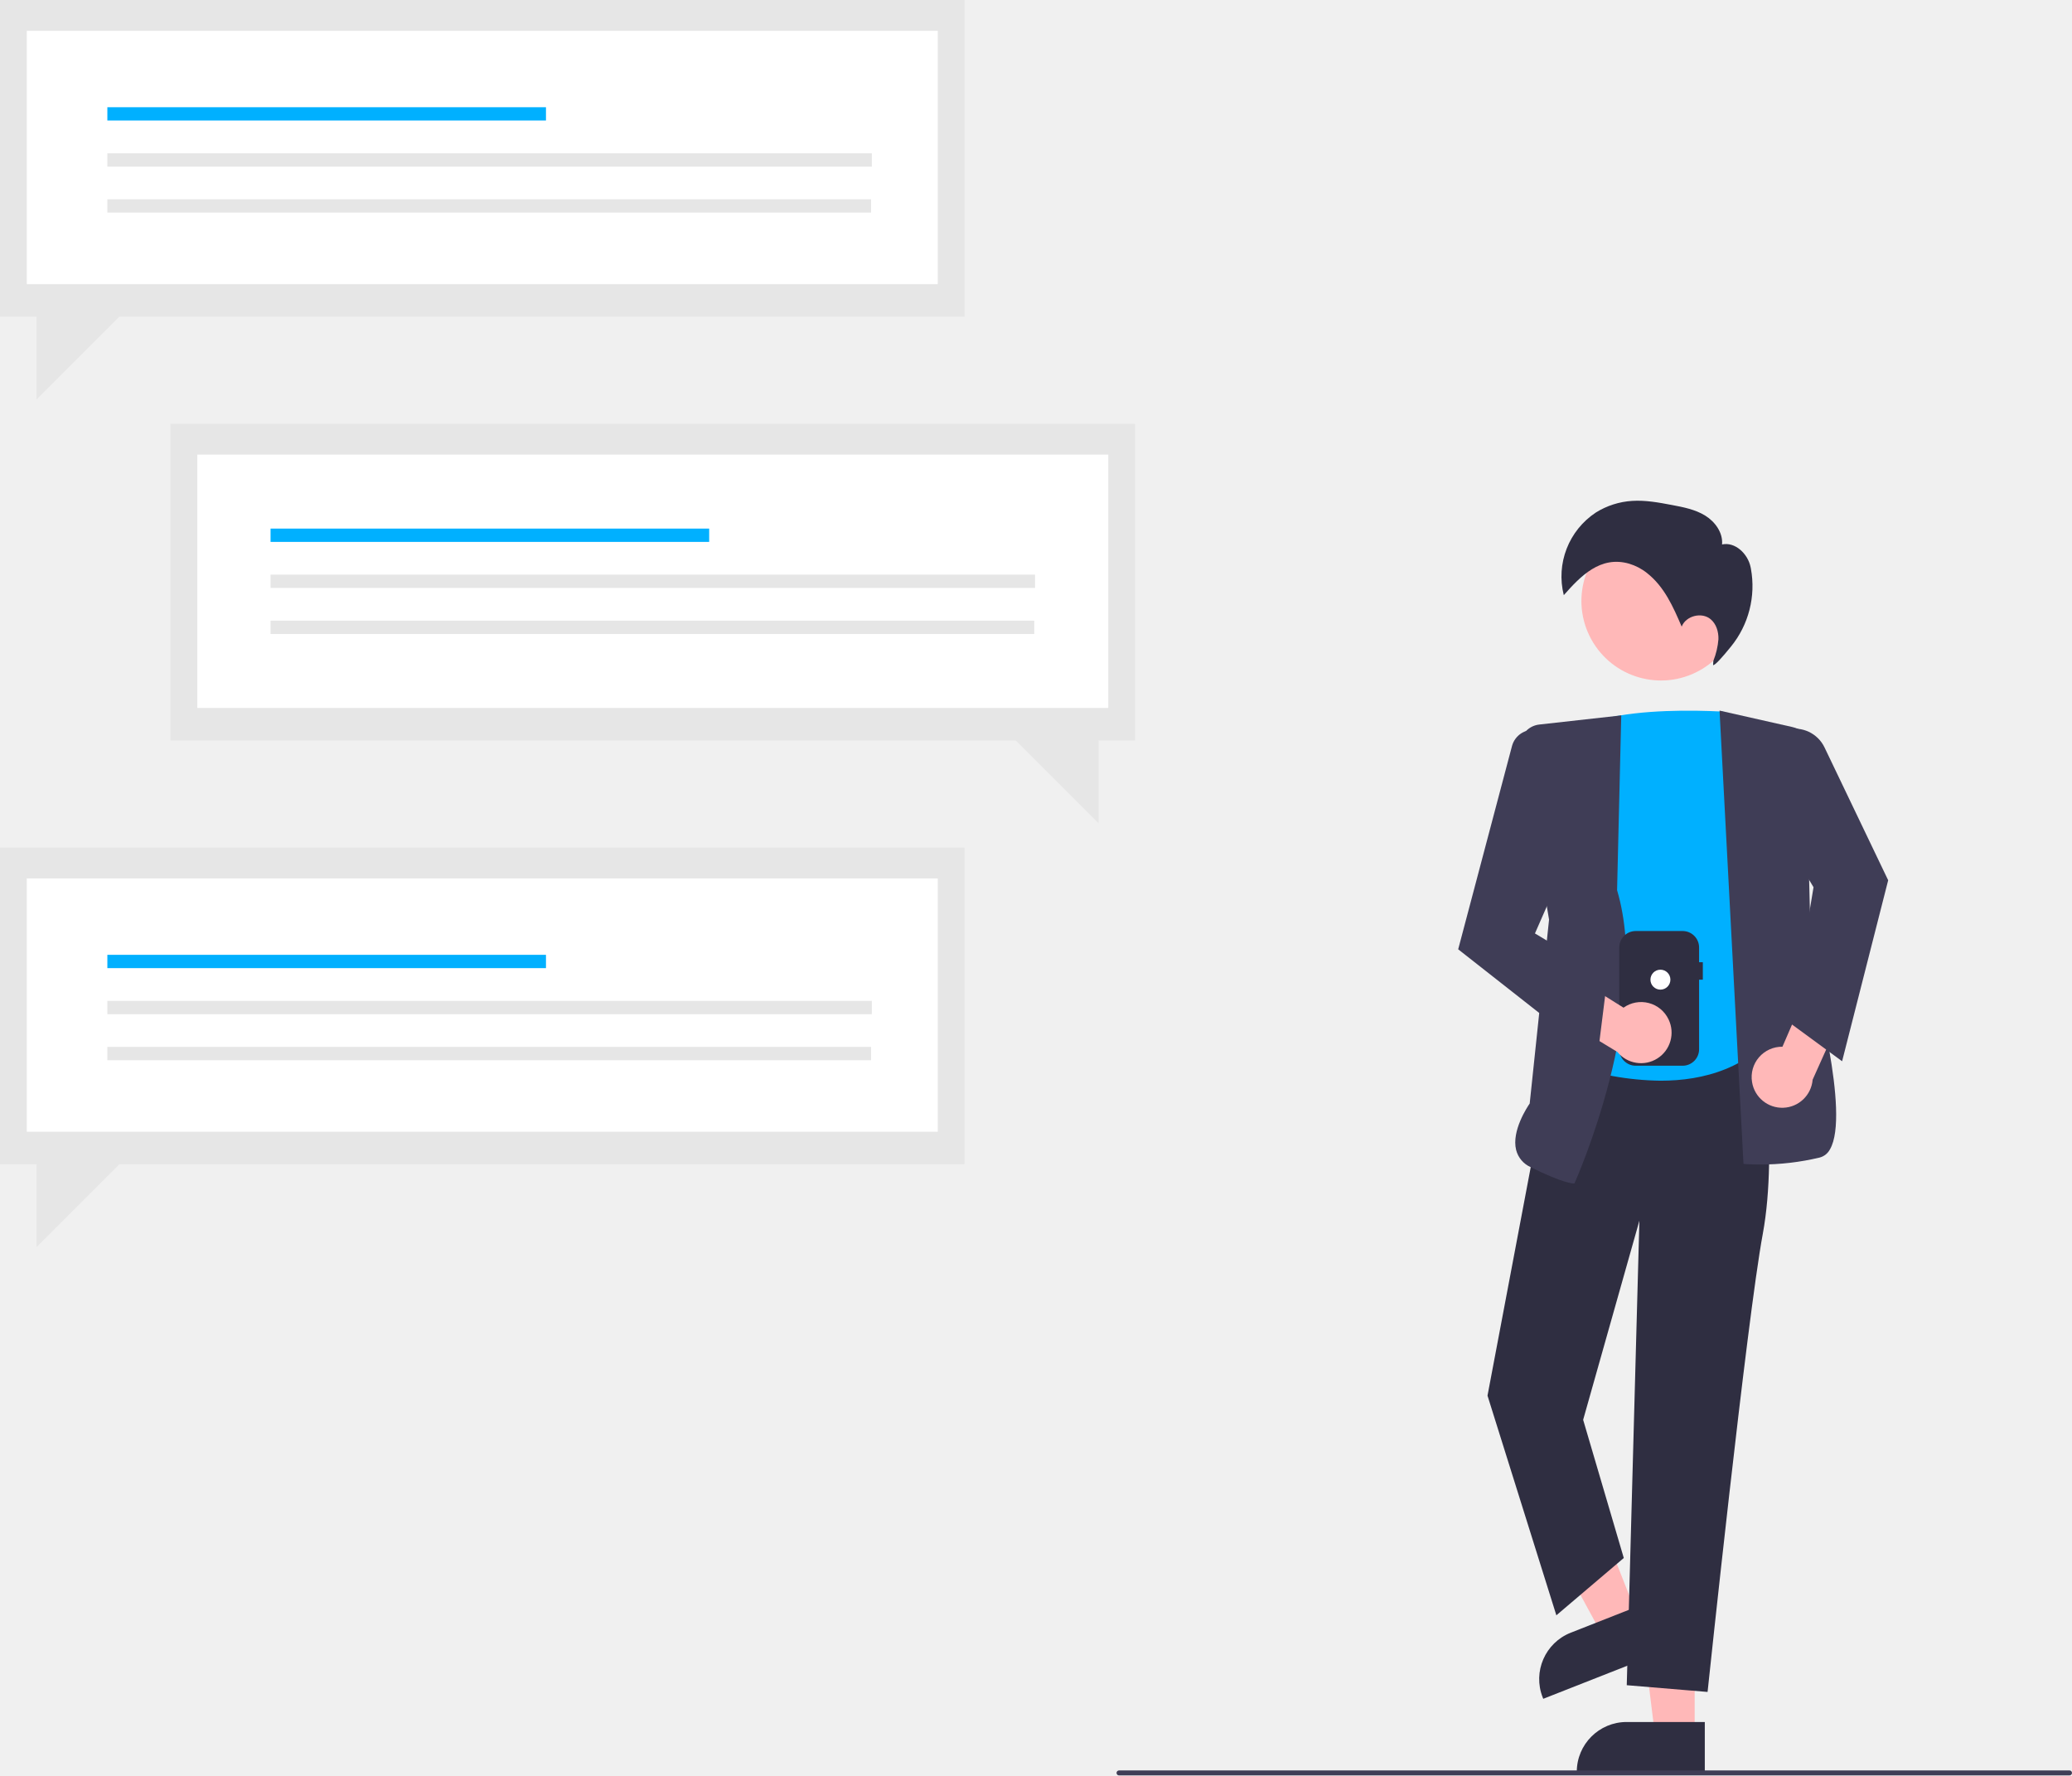
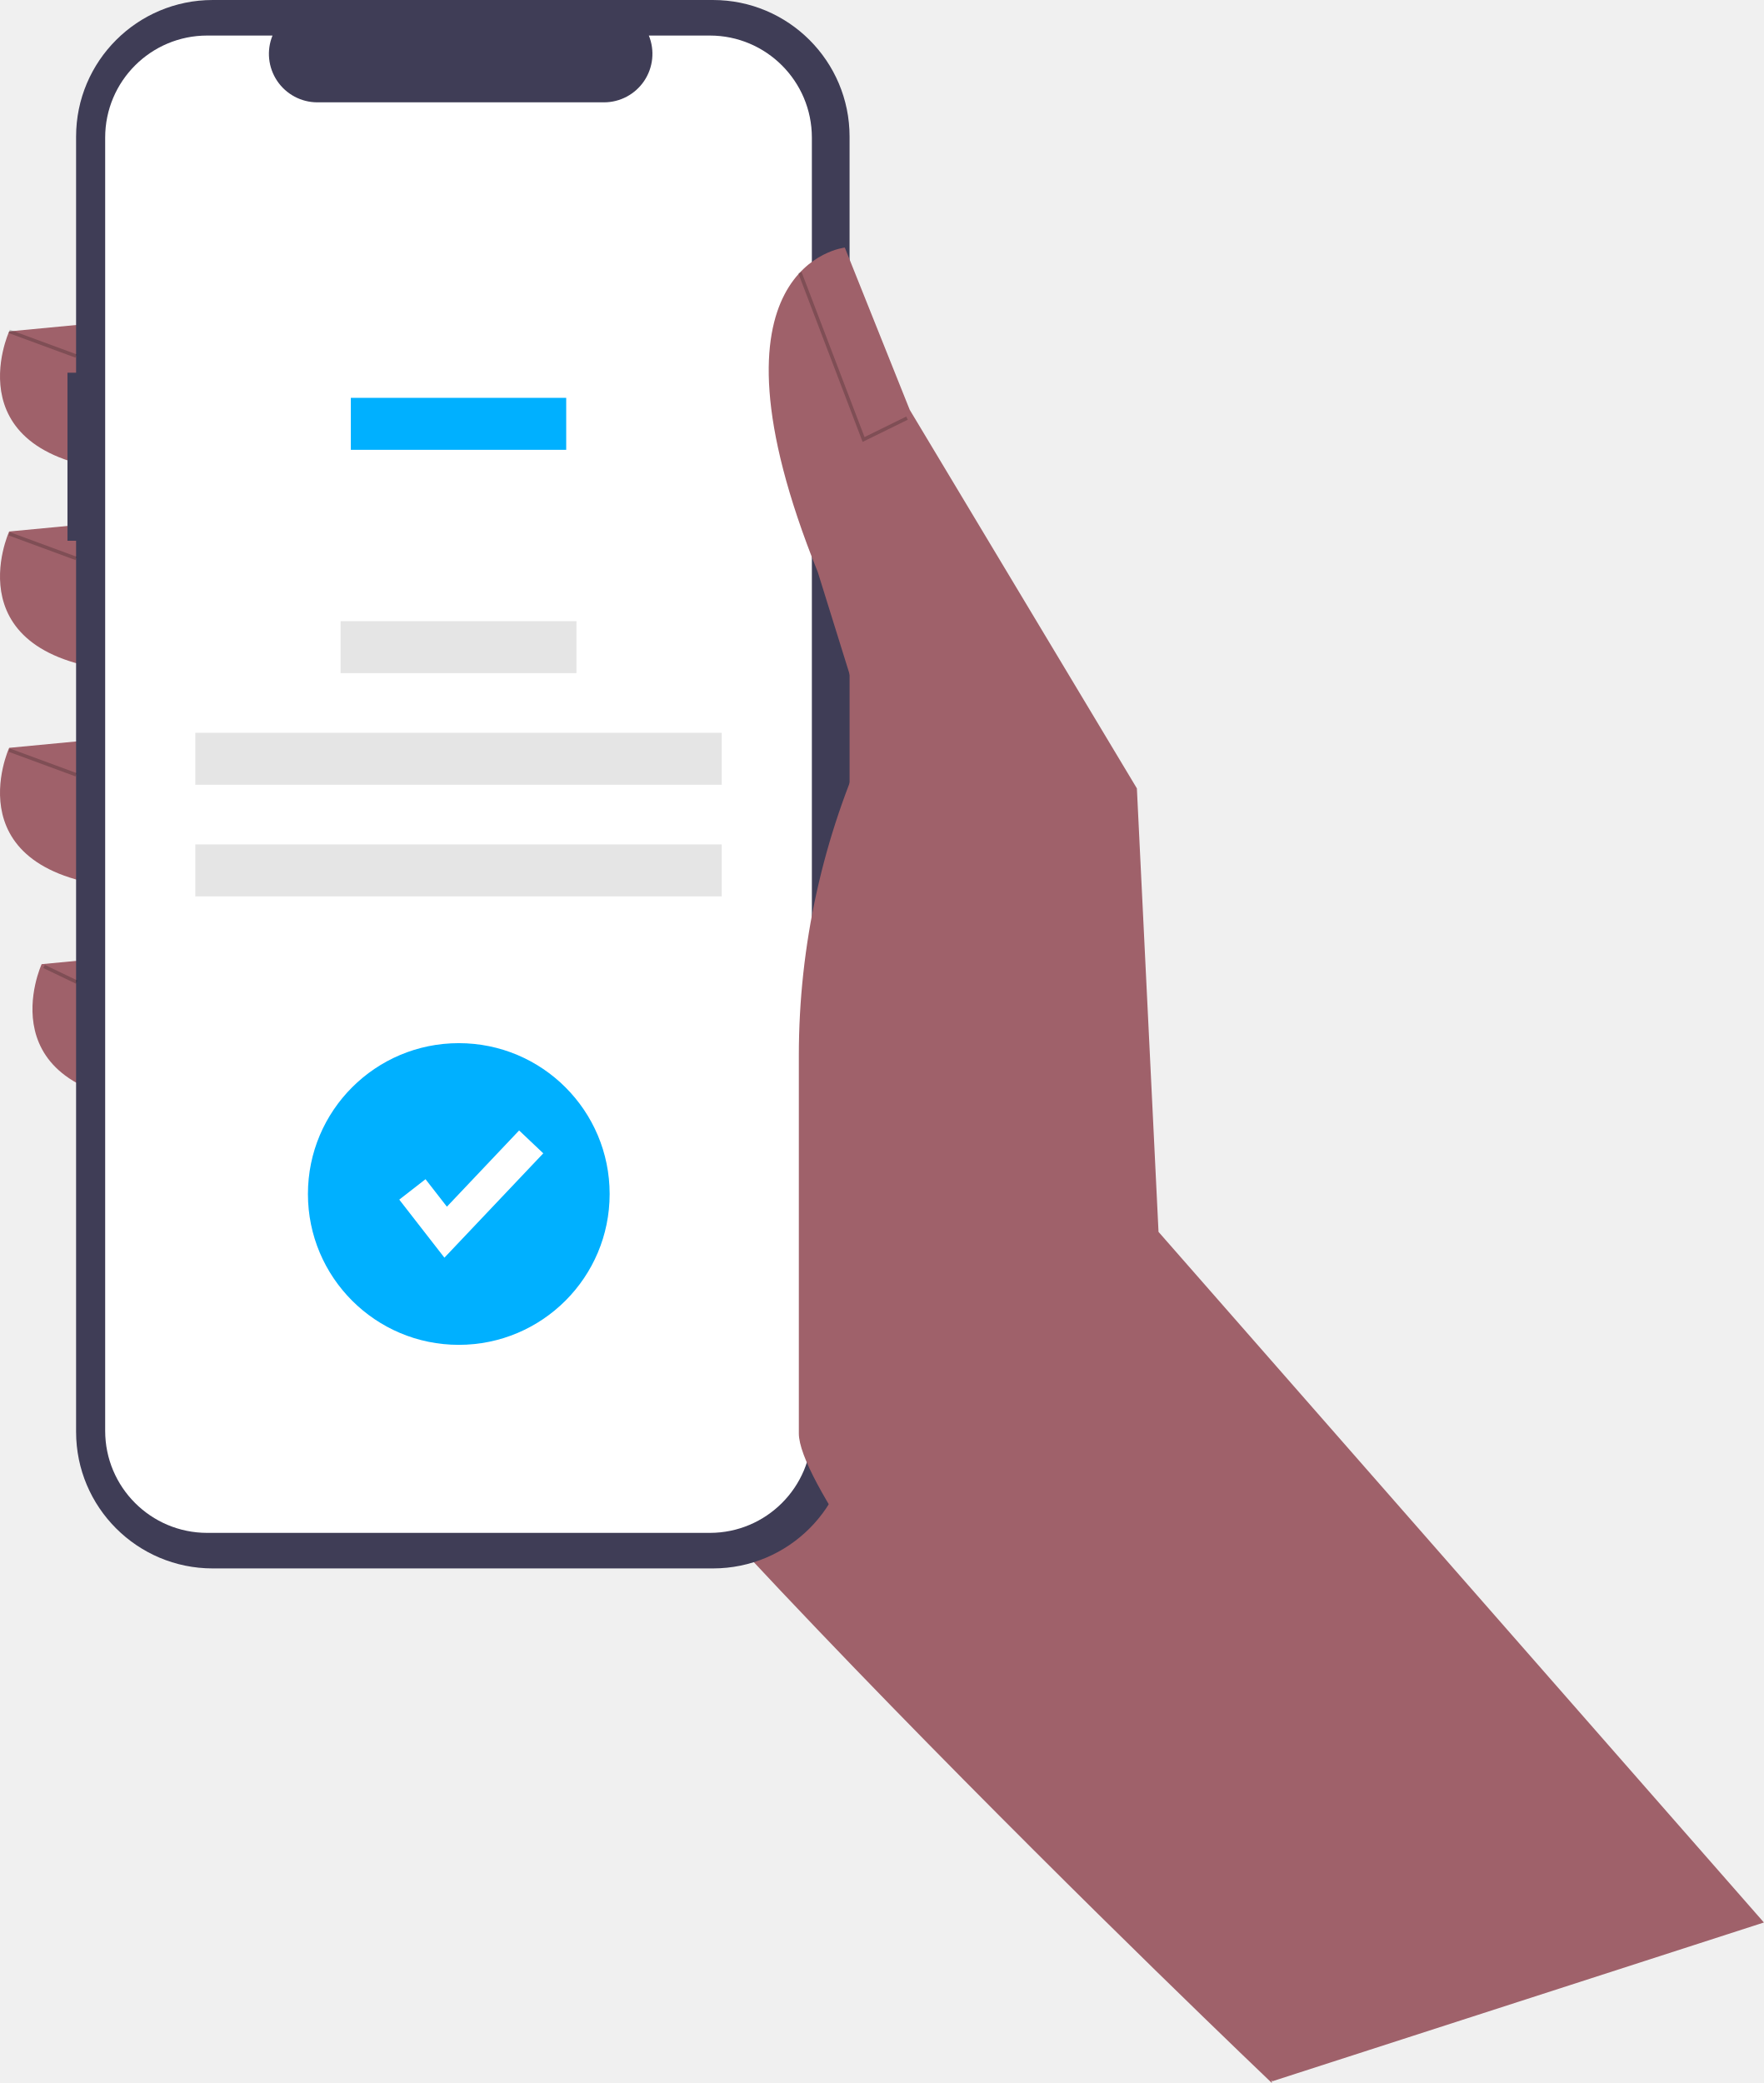
- <svg xmlns="http://www.w3.org/2000/svg" data-name="Layer 1" width="830.567" height="711.727" viewBox="0 0 830.567 711.727">
-   <polygon points="68.348 169.893 455 169.893 455 296.824 440.354 296.824 440.354 330.021 407.157 296.824 68.348 296.824 68.348 169.893" fill="#e6e6e6" />
-   <rect x="79.088" y="182.253" width="365.172" height="101.545" fill="#fff" />
-   <rect x="108.453" y="211.9" width="175.821" height="5.336" fill="#00b0ff" />
-   <rect x="108.453" y="230.358" width="306.441" height="5.336" fill="#e6e6e6" />
-   <rect x="108.453" y="248.816" width="306.141" height="5.336" fill="#e6e6e6" />
-   <polygon points="386.652 339.785 0 339.785 0 466.717 14.646 466.717 14.646 499.914 47.843 466.717 386.652 466.717 386.652 339.785" fill="#e6e6e6" />
-   <rect x="10.74" y="352.146" width="365.172" height="101.545" fill="#fff" />
-   <rect x="43.035" y="382.769" width="175.821" height="5.336" fill="#00b0ff" />
-   <rect x="43.035" y="401.227" width="306.441" height="5.336" fill="#e6e6e6" />
-   <rect x="43.035" y="419.685" width="306.141" height="5.336" fill="#e6e6e6" />
-   <polygon points="386.652 0 0 0 0 126.931 14.646 126.931 14.646 160.129 47.843 126.931 386.652 126.931 386.652 0" fill="#e6e6e6" />
-   <rect x="10.74" y="12.361" width="365.172" height="101.545" fill="#fff" />
-   <rect x="43.035" y="42.984" width="175.821" height="5.336" fill="#00b0ff" />
-   <rect x="43.035" y="61.442" width="306.441" height="5.336" fill="#e6e6e6" />
-   <rect x="43.035" y="79.9" width="306.141" height="5.336" fill="#e6e6e6" />
-   <polygon points="679.314 695.51 663.401 695.509 655.83 634.126 679.317 634.128 679.314 695.51" fill="#ffb8b8" />
-   <path d="M868.09,805.072l-51.313-.002v-.649a19.974,19.974,0,0,1,19.973-19.972h.001l31.34.001Z" transform="translate(-184.7166 -94.13627)" fill="#2f2e41" />
-   <polygon points="656.939 649.359 642.131 655.186 612.608 600.84 634.464 592.24 656.939 649.359" fill="#ffb8b8" />
-   <path d="M851.081,756.364l-47.75,18.789-.238-.604a19.974,19.974,0,0,1,11.271-25.899l.001-0,29.164-11.476Z" transform="translate(-184.7166 -94.13627)" fill="#2f2e41" />
-   <path d="M836.806,769.701l5.067-186.224-22.548,79.833,16.292,55.393-27.029,22.975L781.036,653.772l-.049-.155L808.371,508.87l80.991-3.918.579-.029.093.573c.078.482,7.732,48.541,1.296,83.297C884.918,623.416,869.426,770.289,869.27,771.77l-.067.631Z" transform="translate(-184.7166 -94.13627)" fill="#2f2e41" />
-   <path d="M812.567,520.48l-.457-.183,15.03-137.884.439-.11c15.275-3.819,35.856-3.485,46.765-2.947a7.205,7.205,0,0,1,6.748,6.092l18.07,119.012-.149.213c-12.493,17.846-31.581,22.697-48.649,22.697A115.2,115.2,0,0,1,812.567,520.48Z" transform="translate(-184.7166 -94.13627)" fill="#00b0ff" />
-   <path d="M884.143,560.764l-.543-.049L874,379l29.17,6.588A13.173,13.173,0,0,1,913.296,400.092L909.513,430.297l1.296,53.139c.903,3.264,15.673,57.335,7.467,71.424a6.544,6.544,0,0,1-4.062,3.292,101.773,101.773,0,0,1-24.058,2.815C886.474,560.966,884.199,560.77,884.143,560.764Z" transform="translate(-184.7166 -94.13627)" fill="#3f3d56" />
-   <path d="M798.239,561.997a10.321,10.321,0,0,1-5.78-6.867c-1.901-7.653,4.516-17.277,5.442-18.613l7.761-73.733-11.545-68.114a8.681,8.681,0,0,1,7.597-10.079l32.884-3.667-1.669,70.072c14.114,47.705-16.622,116.489-16.935,117.179l-.173.382h-.419C815.239,568.555,811.208,568.481,798.239,561.997Z" transform="translate(-184.7166 -94.13627)" fill="#3f3d56" />
-   <circle cx="850.518" cy="335.048" r="31.882" transform="translate(-241.1986 354.8819) rotate(-28.6632)" fill="#ffb8b8" />
-   <path d="M887.025,527.879a12.172,12.172,0,0,1,12.192-14.132l11.035-25.532,17.151,2.922L911.313,526.974a12.238,12.238,0,0,1-24.288.905Z" transform="translate(-184.7166 -94.13627)" fill="#ffb8b8" />
-   <path d="M902.562,504.483l9.113-54.677-15.566-25.943,3.965-37.012.883-.221a13.251,13.251,0,0,1,15.112,7.105l25.427,53.066.102.212-18.468,72.554Z" transform="translate(-184.7166 -94.13627)" fill="#3f3d56" />
-   <path d="M871.414,360.757c.729.211,3.788-3.245,7.139-7.387a38.472,38.472,0,0,0,8.02-31.252c-.046-.247-.093-.481-.139-.701-1.11-5.28-6.146-10.144-11.425-9.026.399-4.678-2.752-9.084-6.745-11.553s-8.725-3.385-13.338-4.255c-5.263-.993-10.593-1.991-15.938-1.652a31.108,31.108,0,0,0-14.533,4.642,30.683,30.683,0,0,0-12.886,33.15c6.717-7.628,14.678-15.925,26.183-12.619a21.109,21.109,0,0,1,7.159,3.744c6.993,5.492,10.508,13.58,13.909,21.483,1.699-4.325,8-5.952,11.58-2.99,2.298,1.901,3.244,5.062,3.157,8.043a29.615,29.615,0,0,1-2.041,8.674" transform="translate(-184.7166 -94.13627)" fill="#2f2e41" />
-   <path d="M867.303,479.864h-1.5v-5.901a6.606,6.606,0,0,0-6.599-6.599H840.402a6.606,6.606,0,0,0-6.599,6.599V514.765a6.606,6.606,0,0,0,6.599,6.599h18.803a6.606,6.606,0,0,0,6.599-6.599V486.864h1.5Z" transform="translate(-184.7166 -94.13627)" fill="#2f2e41" />
-   <circle cx="665.586" cy="392.727" r="4" fill="#fff" />
-   <path d="M853.567,502.802a12.172,12.172,0,0,0-18.059-4.713L811.93,483.334,799.468,495.475l33.59,20.37A12.238,12.238,0,0,0,853.567,502.802Z" transform="translate(-184.7166 -94.13627)" fill="#ffb8b8" />
-   <path d="M769.235,474.693l21.575-81.506a8.724,8.724,0,0,1,9.946-6.32l7.418,1.348,7.904,43.473L800.003,468.332l29.079,17.458-4.089,32.711Z" transform="translate(-184.7166 -94.13627)" fill="#3f3d56" />
-   <path d="M1014.283,805.864h-381a1,1,0,0,1,0-2h381a1,1,0,0,1,0,2Z" transform="translate(-184.7166 -94.13627)" fill="#3f3d56" />
+ <svg xmlns="http://www.w3.org/2000/svg" data-name="Layer 1" width="505.466" height="596.945" viewBox="0 0 505.466 596.945">
+   <path d="M706.733,652.473l5,96S500.239,547.178,473.891,488.282,497.139,283.694,497.139,283.694l110.043,60.446Z" transform="translate(-347.2669 -151.5273)" fill="#9f616a" />
+   <path d="M382.446,243.396l-32.548,3.1s-17.049,37.198,35.648,40.298Z" transform="translate(-347.2669 -151.5273)" fill="#9f616a" />
+   <path d="M382.446,300.743l-32.548,3.1s-17.049,37.198,35.648,40.298Z" transform="translate(-347.2669 -151.5273)" fill="#9f616a" />
+   <path d="M382.446,362.739l-32.548,3.1s-17.049,37.198,35.648,40.298Z" transform="translate(-347.2669 -151.5273)" fill="#9f616a" />
+   <path d="M391.746,424.735l-32.548,3.1s-17.049,37.198,35.648,40.298Z" transform="translate(-347.2669 -151.5273)" fill="#9f616a" />
+   <path d="M366.6,258.34h2.47V190.685a39.157,39.157,0,0,1,39.157-39.157H551.565a39.157,39.157,0,0,1,39.157,39.157V561.848a39.157,39.157,0,0,1-39.157,39.157H408.227a39.157,39.157,0,0,1-39.157-39.157V306.498h-2.47Z" transform="translate(-347.2669 -151.5273)" fill="#3f3d56" />
+   <path d="M406.647,161.715h18.71a13.893,13.893,0,0,0,12.863,19.14h82.116a13.893,13.893,0,0,0,12.863-19.14h17.475a29.242,29.242,0,0,1,29.242,29.242V561.576a29.242,29.242,0,0,1-29.242,29.242H406.647a29.242,29.242,0,0,1-29.242-29.242h0V190.957A29.242,29.242,0,0,1,406.647,161.715Z" transform="translate(-347.2669 -151.5273)" fill="#fff" />
+   <rect x="100.537" y="114.016" width="61.715" height="14.892" fill="#00b0ff" style="isolation:isolate" />
+   <rect x="97.599" y="178.009" width="67.592" height="14.892" fill="#e5e5e5" />
+   <rect x="55.965" y="210" width="150.858" height="14.892" fill="#e5e5e5" />
+   <rect x="55.965" y="241.99" width="150.858" height="14.892" fill="#e5e5e5" />
+   <path d="M852.733,702.473l-173.48-197.917-6.2-127.092-65.096-108.493-18.599-46.497s-43.397,4.65-7.75,92.994l14.724,47.272,0,0a216.674,216.674,0,0,0-20.149,91.244v108.324c0,25.507,121.55,164.443,135.699,185.666l0,0Z" transform="translate(-347.2669 -151.5273)" fill="#9f616a" />
+   <polygon points="247.195 126.636 260.136 120.276 259.695 119.378 247.738 125.255 229.688 77.932 228.754 78.289 247.195 126.636" opacity="0.2" />
+   <rect x="358.984" y="239.811" width="1" height="20.43" transform="translate(-346.6561 349.3999) rotate(-69.7779)" opacity="0.2" />
+   <rect x="358.984" y="297.811" width="1" height="20.43" transform="translate(-401.081 387.3516) rotate(-69.7779)" opacity="0.2" />
+   <rect x="358.984" y="359.811" width="1" height="20.43" transform="translate(-459.2593 427.9207) rotate(-69.7779)" opacity="0.2" />
+   <rect x="364.066" y="425.558" width="1" height="10.353" transform="translate(-528.7721 421.4985) rotate(-64.36101)" opacity="0.2" />
+   <circle cx="131.471" cy="342.175" r="43.23" fill="#00b0ff" />
+   <polygon points="127.351 360.424 114.413 343.787 121.937 337.935 128.063 345.812 148.76 323.964 155.681 330.521 127.351 360.424" fill="#fff" />
</svg>
